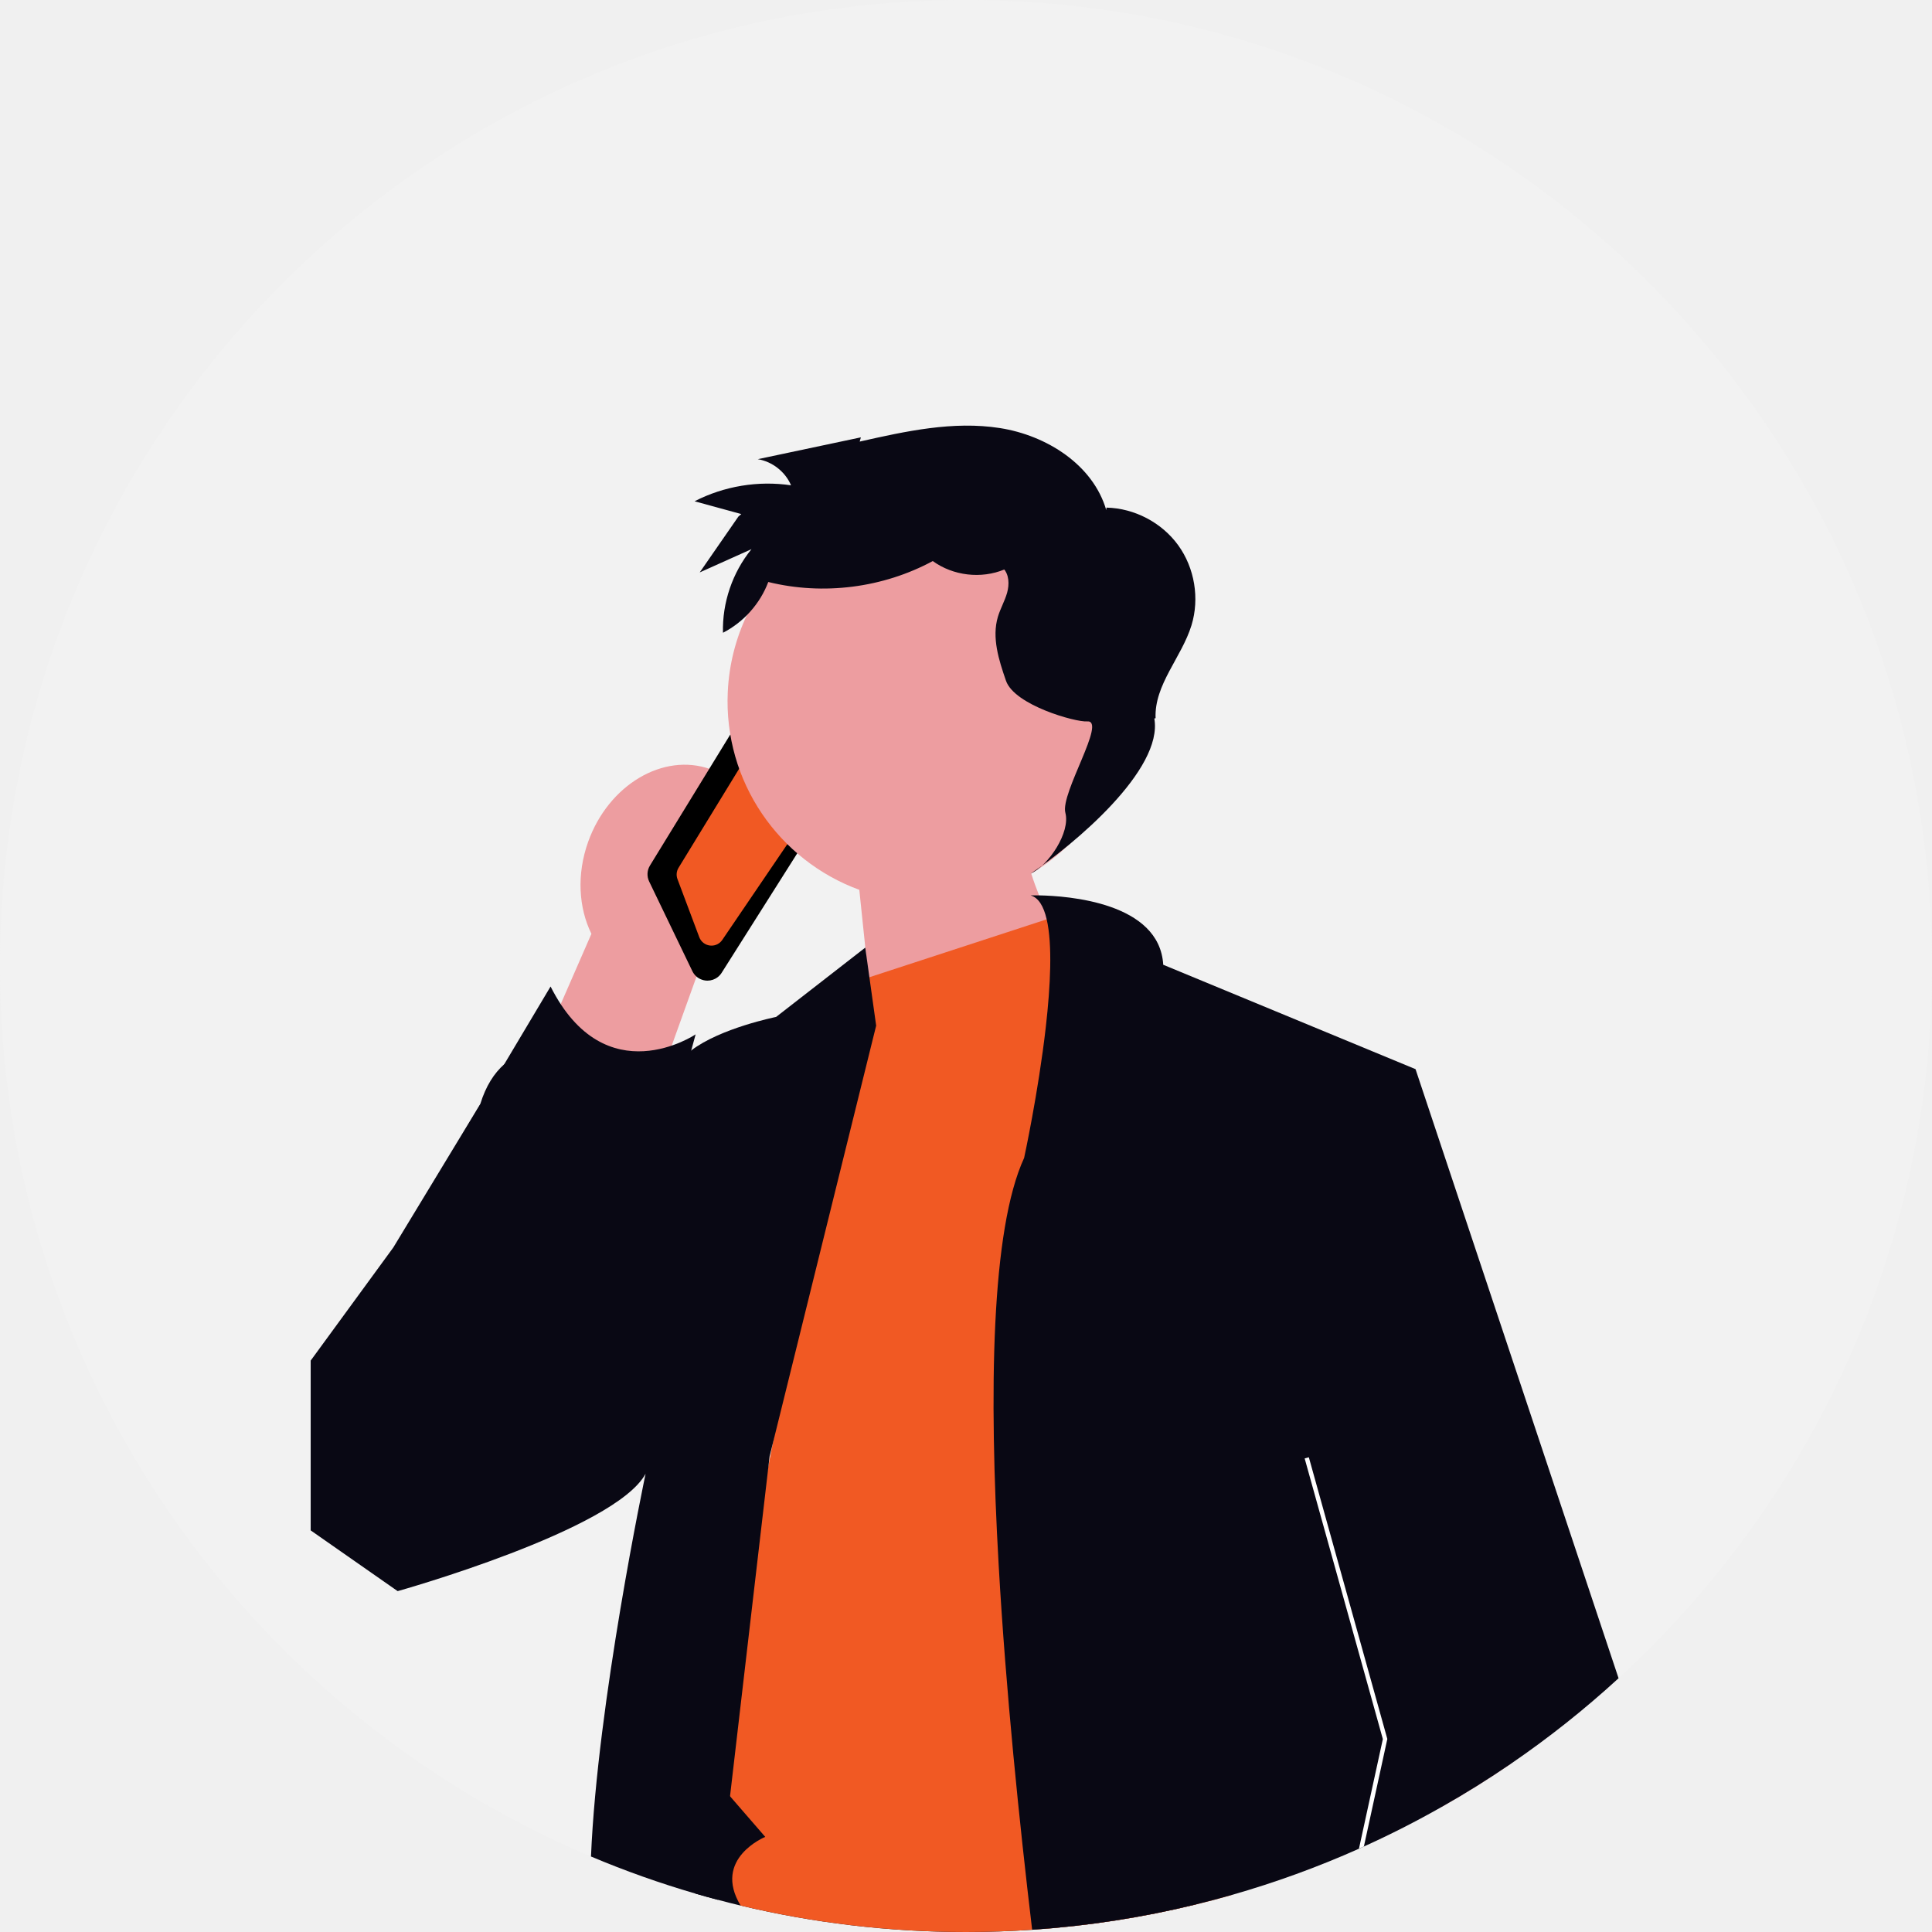
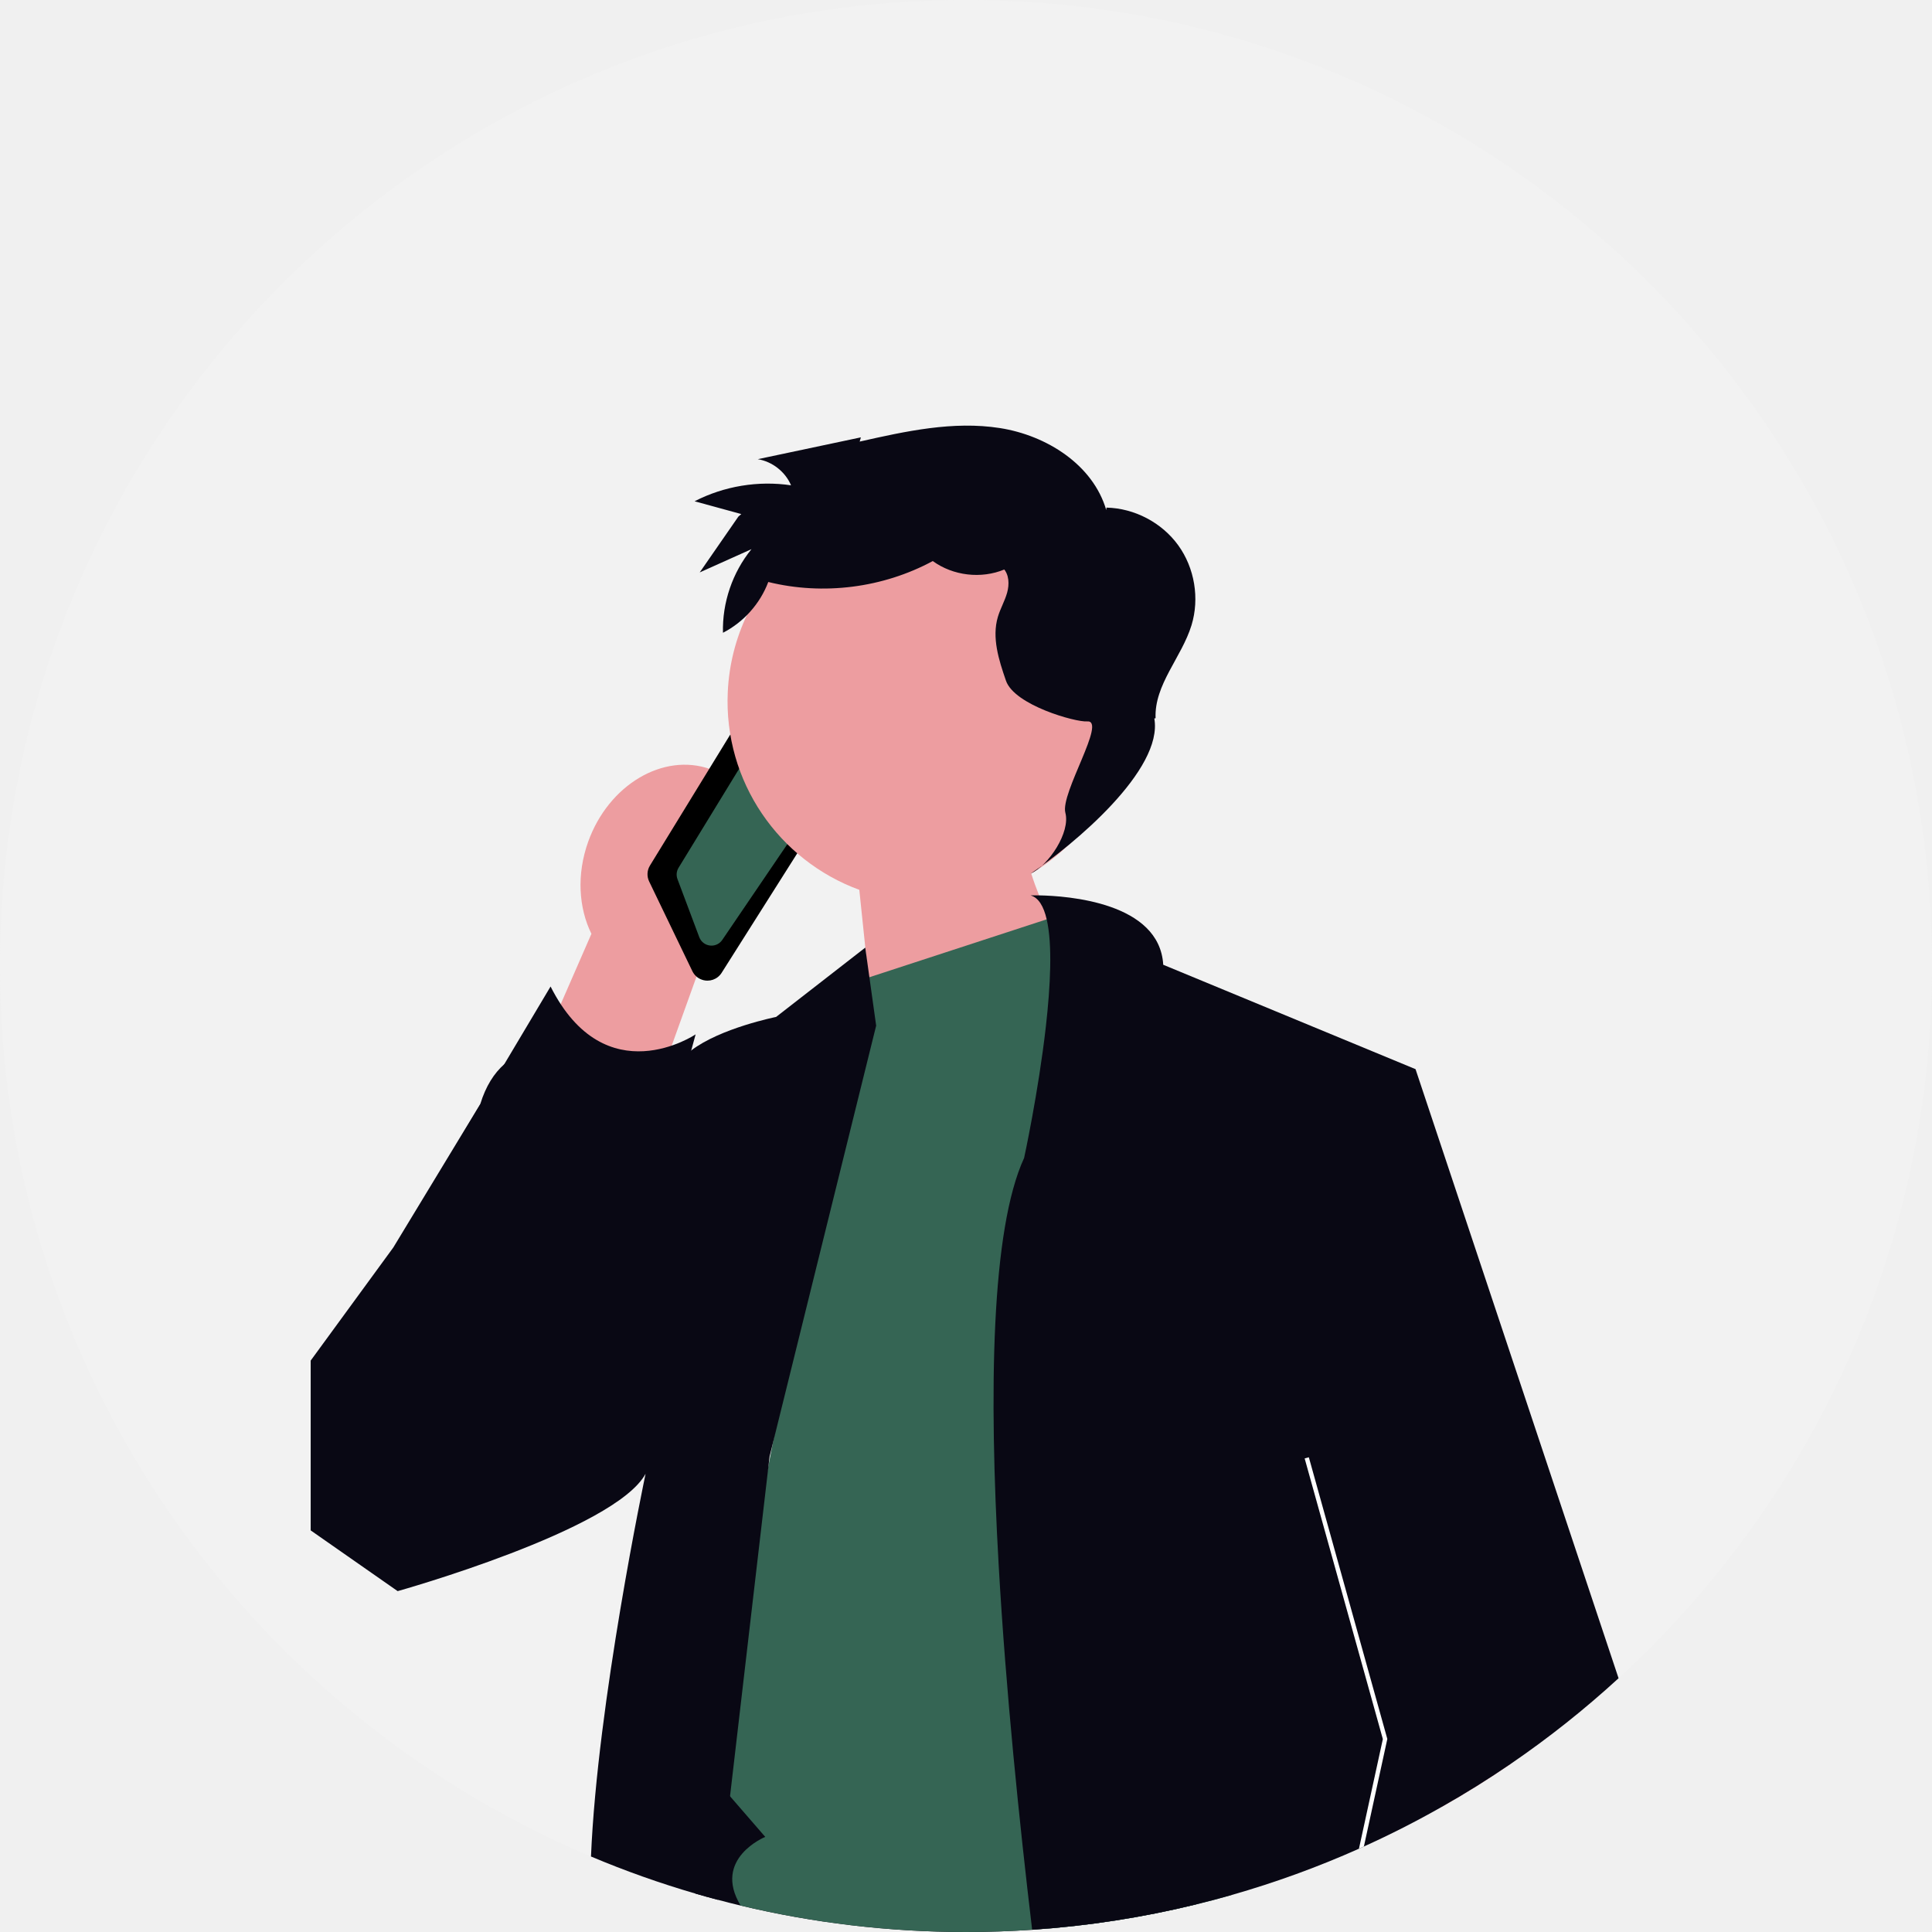
<svg xmlns="http://www.w3.org/2000/svg" width="743" height="743" viewBox="0 0 743 743" role="img" artist="Katerina Limpitsouni" source="https://undraw.co/">
  <path d="M743,371.5c0,108.42-46.45,206-120.54,273.91-12.96,11.89-26.77,22.87-41.33,32.83-8.68,5.95-17.62,11.53-26.81,16.72-9.67,5.49-19.61,10.55-29.801,15.16-.63.29-1.26.57-1.899.85-15.8,7.05-32.19,13.021-49.061,17.83-4.52,1.29-9.069,2.5-13.659,3.61-20.381,4.98-41.42,8.28-62.96,9.73-8.41.57-16.891.86-25.44.86-29.85,0-58.87-3.52-86.68-10.17-2.91-.69-5.82-1.42-8.7-2.2-2.88-.75-5.75-1.55-8.601-2.38-13.76-4-27.189-8.78-40.239-14.28C93.74,657.66,0,525.52,0,371.5,0,166.33,166.33,0,371.5,0s371.5,166.33,371.5,371.5Z" fill="#f2f2f2" />
  <path d="M459.9,601.97v130.44c-20.381,4.98-41.42,8.28-62.96,9.73-8.41.57-16.891.86-25.44.86-29.85,0-58.87-3.52-86.68-10.17-2.91-.69-5.82-1.42-8.7-2.2-2.88-.75-5.75-1.55-8.601-2.38v-126.28h192.381Z" fill="#090814" />
  <path d="M268.51,373.78l-53.593,149.127-53.592-12.323,66.122-151.462c-4.906-9.953-5.739-22.828-1.267-35.356,7.826-21.922,28.877-34.443,47.02-27.967,18.143,6.477,26.506,29.498,18.68,51.421-4.473,12.529-13.271,21.965-23.371,26.561l-0.0 0Z" fill="#ed9da0" />
  <path d="M272.078,377.134c-.492,0-.988-.056-1.478-.172-1.906-.446-3.488-1.714-4.337-3.478l-16.607-34.474c-.956-1.983-.838-4.288.314-6.165l38.016-62.006c1.029-1.678,2.741-2.78,4.693-3.025l6.85-.856c2.642-.322,5.268,1.037,6.508,3.404l15.095,28.817c1.063,2.032.962,4.497-.263,6.438l-43.353,68.517c-.4.631-.9,1.181-1.485,1.637-1.147.894-2.534,1.362-3.952,1.362Z" />
-   <path d="M273.628,363.664c-.199,0-.4-.011-.603-.036-1.869-.222-3.442-1.456-4.104-3.218l-8.377-22.314c-.547-1.459-.395-3.057.417-4.383l33.328-54.483c.905-1.48,2.48-2.377,4.215-2.4,1.807.021,3.336.836,4.282,2.294l13.283,20.526c1.098,1.696,1.073,3.875-.062,5.548l-38.235,56.269c-.943,1.389-2.493,2.197-4.143,2.197Z" fill="#f15923" />
+   <path d="M273.628,363.664c-.199,0-.4-.011-.603-.036-1.869-.222-3.442-1.456-4.104-3.218l-8.377-22.314c-.547-1.459-.395-3.057.417-4.383l33.328-54.483c.905-1.48,2.48-2.377,4.215-2.4,1.807.021,3.336.836,4.282,2.294l13.283,20.526c1.098,1.696,1.073,3.875-.062,5.548l-38.235,56.269c-.943,1.389-2.493,2.197-4.143,2.197Z" fill="#356554" />
  <path d="M434.115,273.282c1.984-42.59-30.933-78.724-73.523-80.708-42.59-1.984-78.724,30.933-80.708,73.523-1.609,34.54,19.739,64.831,50.584,76.106l10.318,99.217,78.948-59.791s-15.444-21.677-23.15-45.667c21.453-12.841,36.28-35.833,37.531-62.681h0Z" fill="#ed9da0" />
-   <path d="M280.75,690.8l-8.21-9.47,15.5-79.36,7.56-38.71,1.521-7.82,30.63-156.82,3.34-21.74,2.891-.94.369-.12,68.181-22.27.93-.31,9.6-3.13,25.931,20.91,34.569,357.78c-4.52,1.29-9.069,2.5-13.659,3.61-20.381,4.98-41.42,8.28-62.96,9.73-8.41.57-16.891.86-25.44.86-29.85,0-58.87-3.52-86.68-10.17-10.95-18.09,9.47-26.41,9.47-26.41l-13.54-15.62Z" fill="#f15923" />
+   <path d="M280.75,690.8l-8.21-9.47,15.5-79.36,7.56-38.71,1.521-7.82,30.63-156.82,3.34-21.74,2.891-.94.369-.12,68.181-22.27.93-.31,9.6-3.13,25.931,20.91,34.569,357.78c-4.52,1.29-9.069,2.5-13.659,3.61-20.381,4.98-41.42,8.28-62.96,9.73-8.41.57-16.891.86-25.44.86-29.85,0-58.87-3.52-86.68-10.17-10.95-18.09,9.47-26.41,9.47-26.41l-13.54-15.62Z" fill="#356554" />
  <path d="M336.95,394.44l-.74,2.98-39.09,158.02-1.16,4.71-.36,3.11-4.51,38.71-10.34,88.83-4.63,39.83c-2.88-.75-5.75-1.55-8.601-2.38-13.76-4-27.189-8.78-40.239-14.28,2.46-59.05,20.7-145.76,21-147.21-11.75,21.74-95.351,45.15-95.351,45.15l-33.449-23.36v-65.3l31.779-43.5,33.46-55.2c2.13-6.91,5.311-11.83,9.2-15.26,4.16-3.69,9.13-5.66,14.48-6.54,16.47-2.7,36.56,4.97,47.8,5.28,3.18.1,5.66-.4,7.14-1.88.75-.75,1.58-1.47,2.48-2.16,11.16-8.6,32.649-12.9,32.649-12.9l34.29-26.66.09.62,1.5,10.77,2.601,18.62Z" fill="#090814" />
  <path d="M386.266,219c-8.919,3.712-19.729,2.443-27.546-3.233-19.134,10.333-42.148,13.262-63.26,8.051-3.145,8.351-9.483,15.454-17.423,19.526-.313-11.56,3.652-23.188,10.962-32.15-6.636,2.982-13.272,5.965-19.908,8.947,4.955-7.157,9.91-14.314,14.865-21.47l1.13-.977c-5.989-1.639-11.978-3.278-17.967-4.917,11.325-5.837,24.499-8.016,37.101-6.137-2.21-5.214-7.215-9.142-12.804-10.05,13.217-2.798,26.434-5.595,39.651-8.393l-.452,1.627c17.728-3.995,35.971-8.012,53.925-5.2,17.954,2.812,35.801,14.083,40.898,31.527l.084-.936c10.765.236,21.289,5.759,27.597,14.485,6.309,8.725,8.256,20.45,5.106,30.746-3.778,12.35-14.371,22.856-13.816,35.76l-.486.101c3.507,19.706-30.963,48.541-47.593,59.679,7.046-3.286,15.377-15.905,13.383-23.42-1.994-7.515,16.113-35.769,8.364-35.129-4.35.359-27.96-6.234-31.21-15.66-2.739-7.941-5.5-16.526-3.1-24.576.947-3.176,2.662-6.086,3.552-9.278s.786-6.982-1.503-9.378l.448.454Z" fill="#090814" />
  <path d="M235.332,515.493l32.191-117.707s-34.678,23.42-55.787-18.401l-58.802,98.697,82.398,37.411Z" fill="#090814" />
  <path d="M581.13,678.24c-8.68,5.95-17.62,11.53-26.81,16.72l7.6-21.14,19.21,4.42Z" fill="#ed9da0" />
  <path d="M622.46,645.41c-12.96,11.89-26.77,22.87-41.33,32.83-8.68,5.95-17.62,11.53-26.81,16.72-9.67,5.49-19.61,10.55-29.801,15.16-.63.29-1.26.57-1.899.85-15.8,7.05-32.19,13.021-49.061,17.83-4.52,1.29-9.069,2.5-13.659,3.61-20.381,4.98-41.42,8.28-62.96,9.73-4.921-41.3-10.12-91.87-12.87-140.17-3.801-66.69-2.931-129.04,9.779-156.65,0,0,5.48-25.18,8.351-50.41,1.8-15.84,2.58-31.69.33-41.36-1.16-5.01-3.141-8.36-6.2-9.2,0,0,1.22-.04,3.27-.01h.011c11.05.2,46.33,2.71,47.739,26.68l97.03,40.15,78.08,234.24Z" fill="#090814" />
  <path d="M533.53,668.76l-9.011,41.36c-.63.29-1.26.57-1.899.85l9.189-42.16-30.069-107.93,1.609-.44,30.181,108.32Z" fill="#fff" />
</svg>
